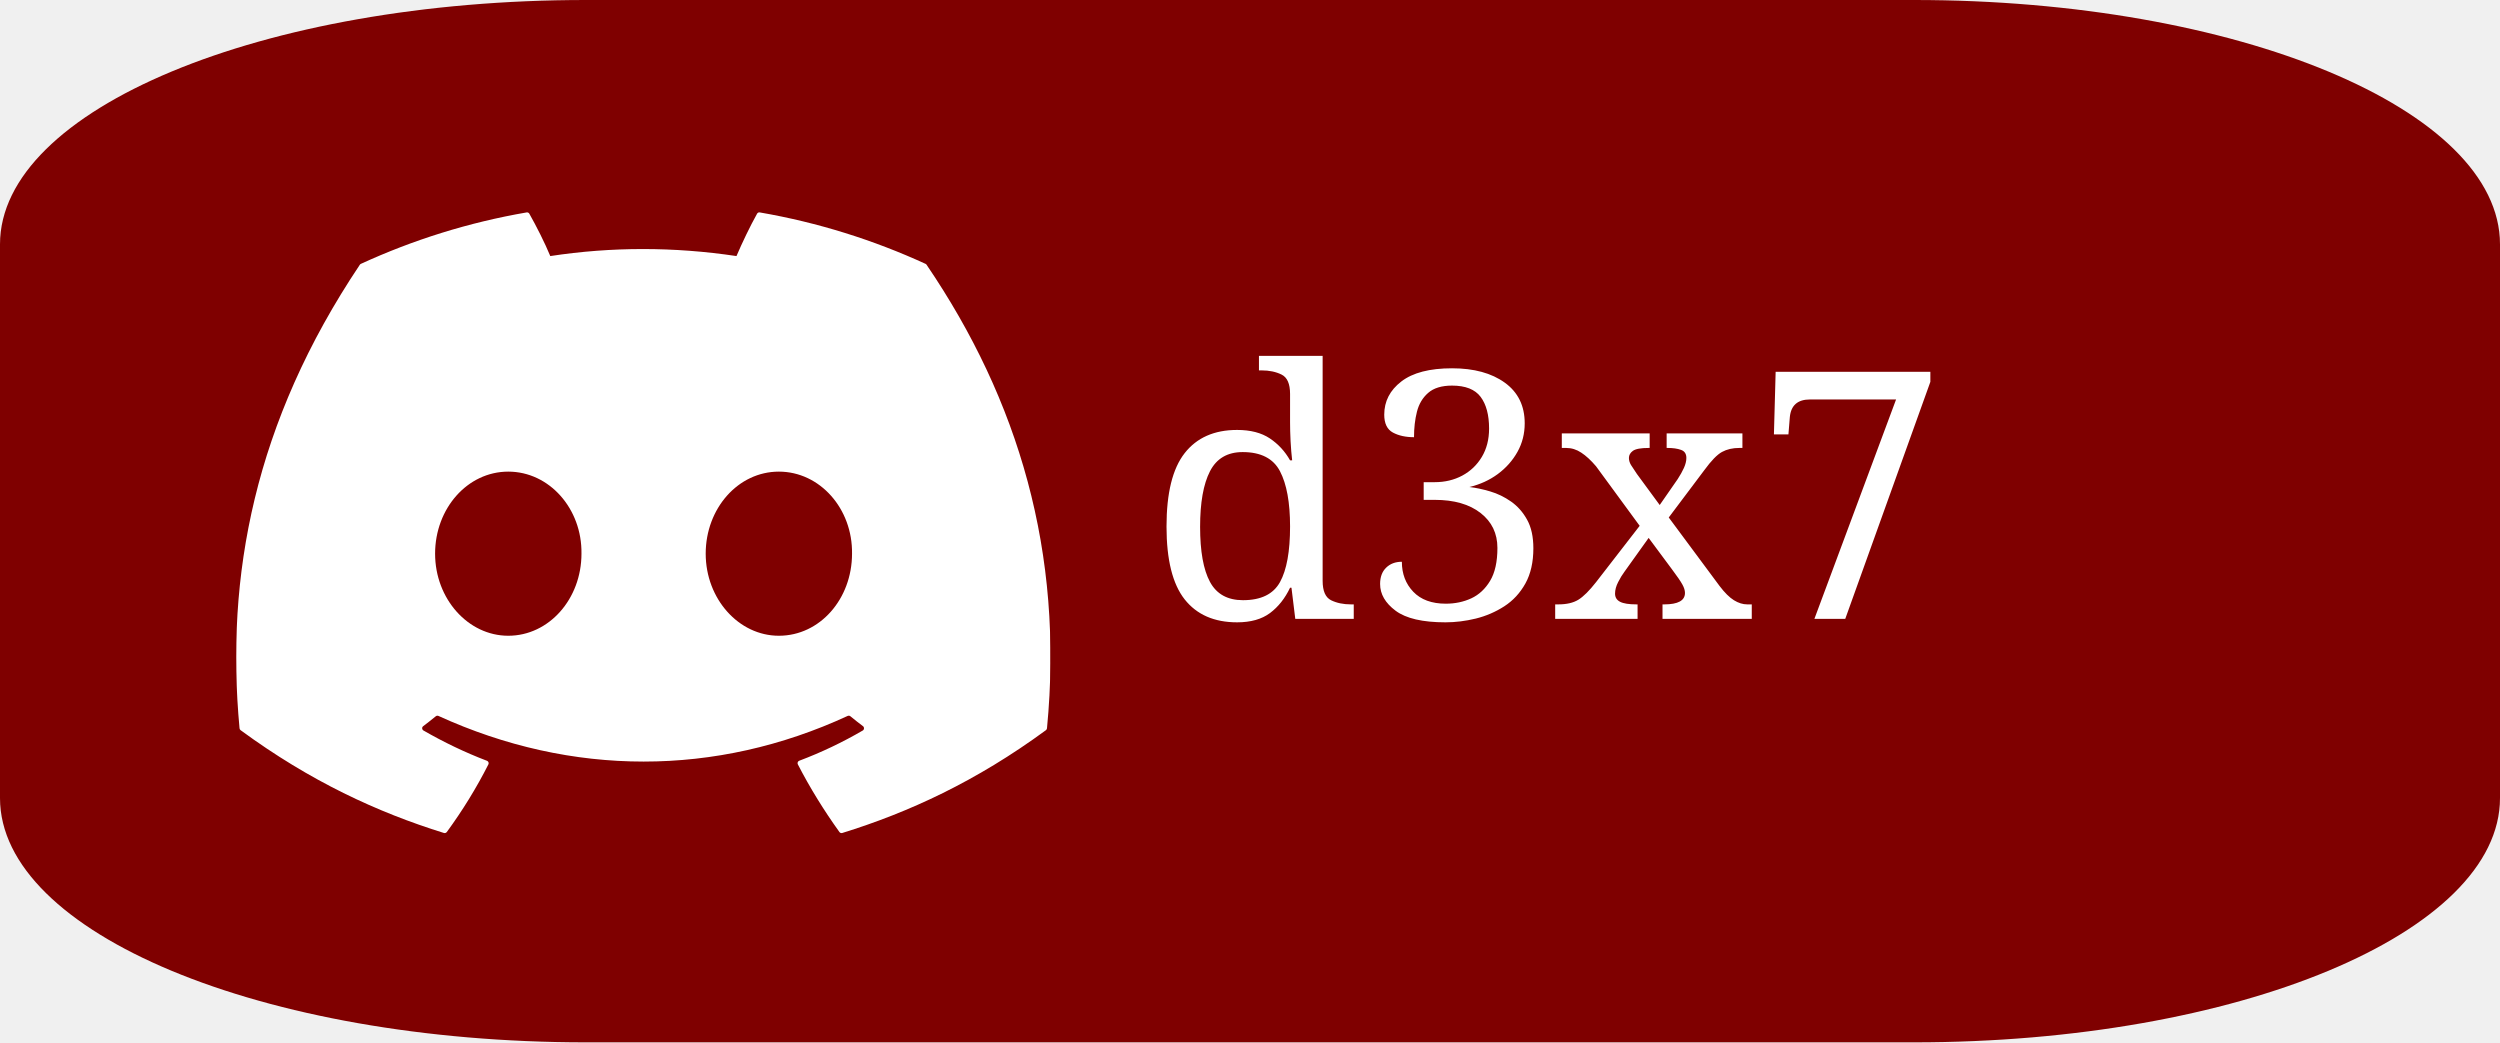
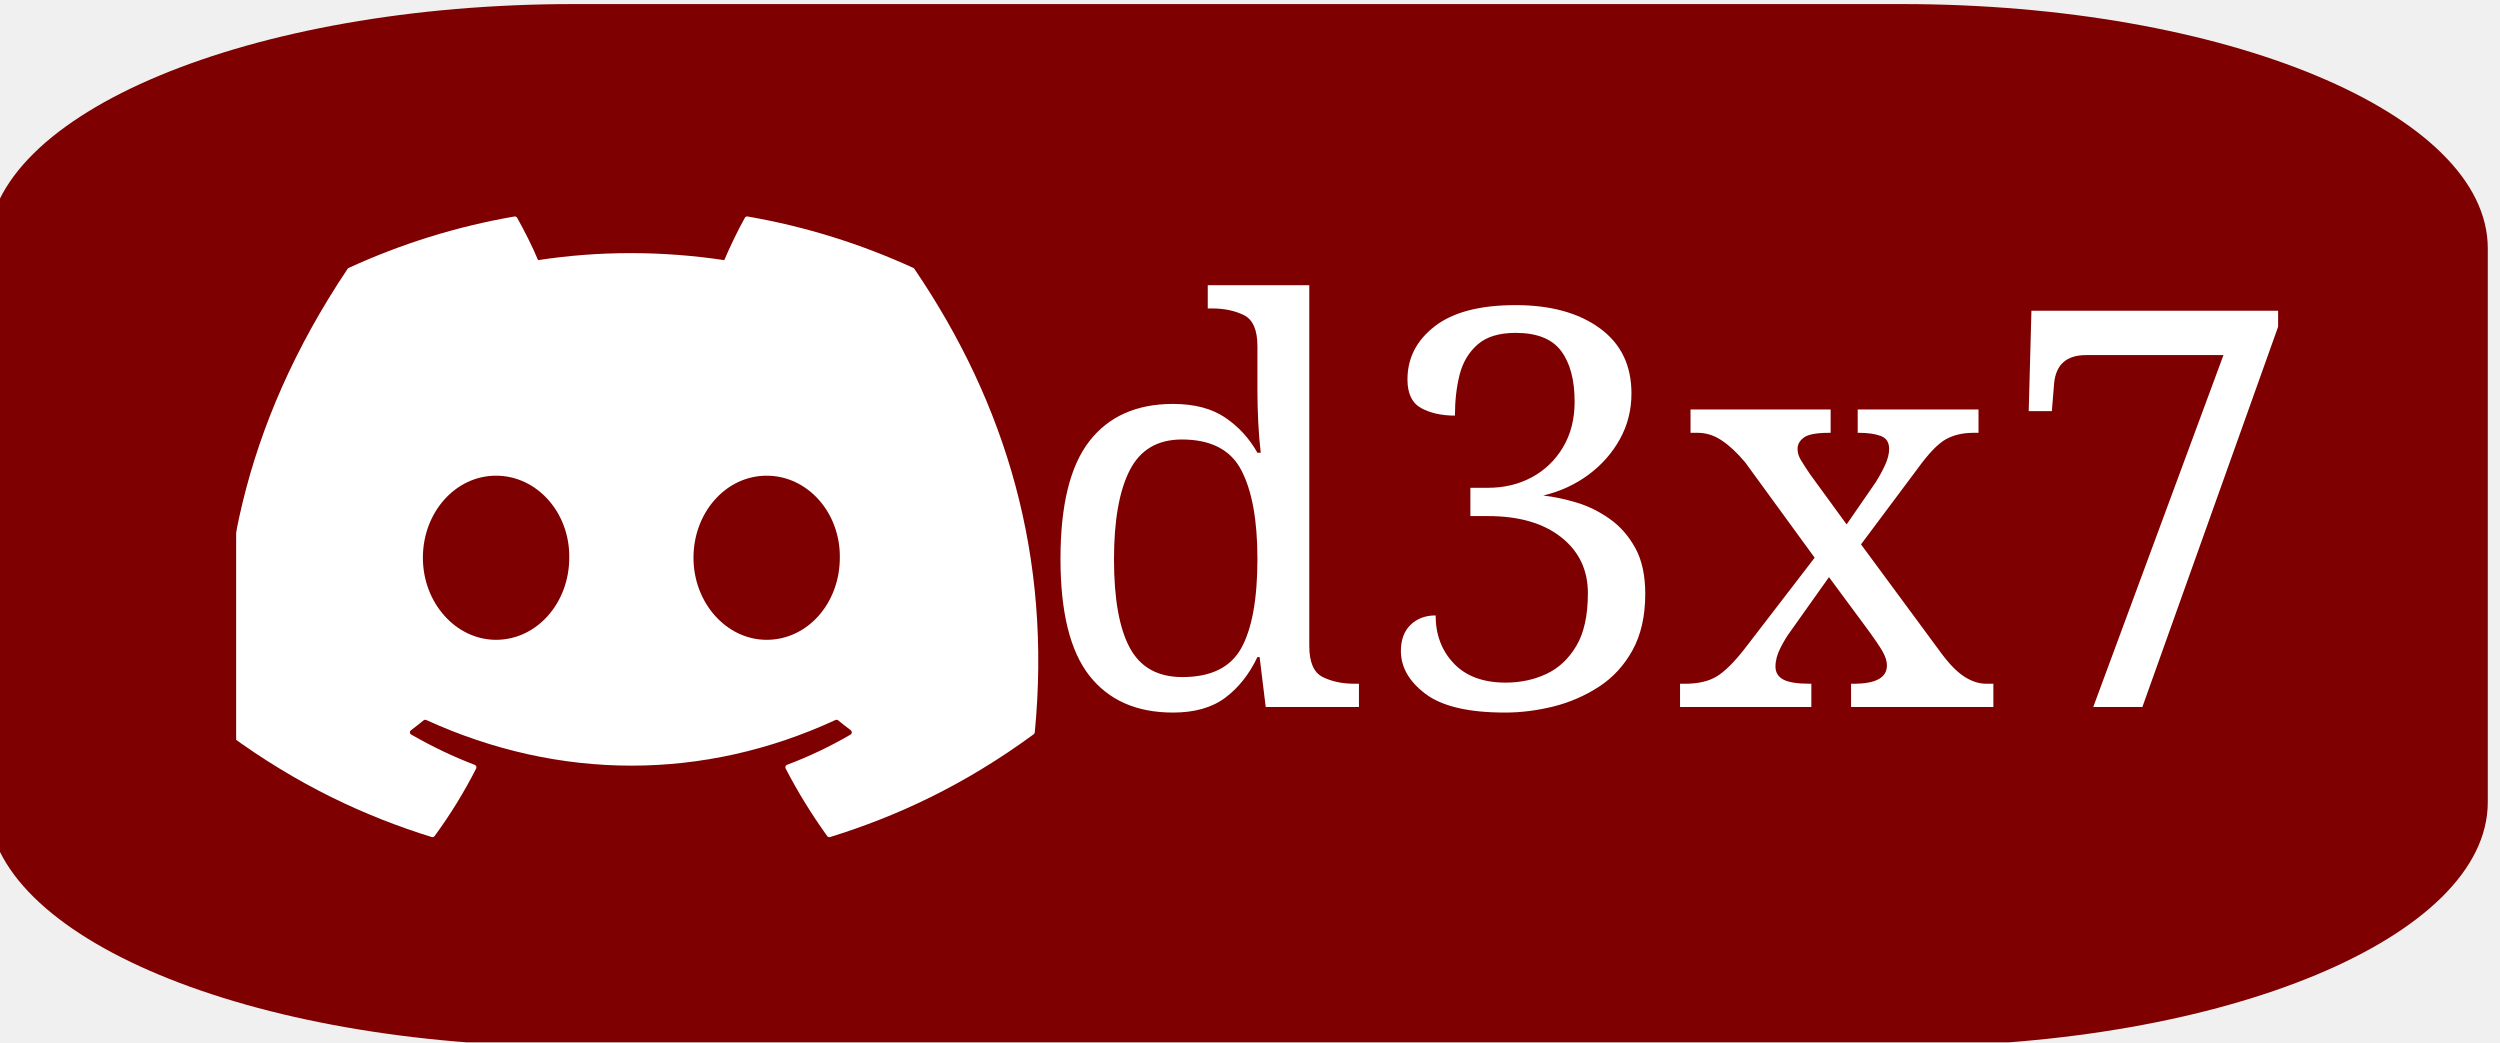
<svg xmlns="http://www.w3.org/2000/svg" width="614" height="256">
  <defs>
    <clipPath id="clip0_1_2">
      <rect fill="white" height="256" id="svg_1" width="614" />
    </clipPath>
  </defs>
  <g class="layer">
    <g clip-path="url(#clip0_1_2)" id="svg_2">
-       <path d="m470.09,0l-326.18,0c-79.48,0 -143.91,26.86 -143.91,60l0,136c0,33.14 64.43,60 143.91,60l326.18,0c79.48,0 143.91,-26.86 143.91,-60l0,-136c0,-33.14 -64.43,-60 -143.91,-60z" fill="#7f0000" id="svg_3" />
+       <path d="m467.09,1l-326.18,0c-79.48,0 -143.91,26.86 -143.91,60l0,136c0,33.14 64.43,60 143.91,60l326.18,0c79.48,0 143.91,-26.86 143.91,-60l0,-136c0,-33.14 -64.43,-60 -143.91,-60z" fill="#7f0000" id="svg_3" transform="matrix(1 0 0 1 0 0)" />
      <mask height="155" id="mask0_1_2" maskUnits="userSpaceOnUse" width="200" x="58" y="51">
        <path d="m258,51l-200,0l0,154.93l200,0l0,-154.93z" fill="white" id="svg_4" />
      </mask>
      <g id="svg_5" mask="url(#mask0_1_2)">
-         <path d="m227.31,64.8c-12.75,-5.85 -26.42,-10.16 -40.71,-12.63c-0.26,-0.05 -0.52,0.07 -0.66,0.31c-1.75,3.13 -3.7,7.21 -5.06,10.41c-15.38,-2.3 -30.67,-2.3 -45.73,0c-1.36,-3.28 -3.38,-7.28 -5.15,-10.41c-0.13,-0.23 -0.39,-0.35 -0.65,-0.31c-14.28,2.46 -27.95,6.77 -40.71,12.63c-0.11,0.04 -0.2,0.12 -0.27,0.23c-25.93,38.73 -33.03,76.52 -29.54,113.83c0.01,0.19 0.11,0.36 0.26,0.47c17.1,12.56 33.67,20.19 49.94,25.25c0.26,0.08 0.53,-0.02 0.7,-0.23c3.85,-5.26 7.27,-10.8 10.22,-16.62c0.17,-0.34 0,-0.75 -0.35,-0.88c-5.44,-2.07 -10.62,-4.58 -15.6,-7.44c-0.4,-0.23 -0.43,-0.79 -0.06,-1.06c1.04,-0.79 2.09,-1.61 3.09,-2.43c0.18,-0.15 0.44,-0.18 0.65,-0.09c32.73,14.95 68.17,14.95 100.51,0c0.21,-0.1 0.47,-0.07 0.66,0.08c1,0.83 2.05,1.65 3.1,2.44c0.36,0.27 0.34,0.83 -0.05,1.06c-4.99,2.91 -10.16,5.37 -15.61,7.43c-0.36,0.13 -0.51,0.55 -0.34,0.89c3,5.81 6.43,11.35 10.21,16.61c0.15,0.22 0.44,0.32 0.7,0.24c16.34,-5.06 32.91,-12.69 50.02,-25.25c0.15,-0.11 0.24,-0.28 0.26,-0.46c4.17,-43.14 -6.99,-80.61 -29.57,-113.84c-0.06,-0.11 -0.15,-0.19 -0.26,-0.23zm-102.48,91.34c-9.85,0 -17.97,-9.05 -17.97,-20.16c0,-11.11 7.96,-20.15 17.97,-20.15c10.09,0 18.14,9.12 17.98,20.15c0,11.11 -7.97,20.16 -17.98,20.16zm66.46,0c-9.85,0 -17.97,-9.05 -17.97,-20.16c0,-11.11 7.96,-20.15 17.97,-20.15c10.09,0 18.13,9.12 17.97,20.15c0,11.11 -7.88,20.16 -17.97,20.16z" fill="white" id="svg_6" />
+         <path d="m224.31,65.8c-12.75,-5.85 -26.42,-10.16 -40.71,-12.63c-0.26,-0.05 -0.52,0.07 -0.66,0.31c-1.75,3.13 -3.7,7.21 -5.06,10.41c-15.38,-2.3 -30.67,-2.3 -45.73,0c-1.36,-3.28 -3.38,-7.28 -5.15,-10.41c-0.13,-0.23 -0.39,-0.35 -0.65,-0.31c-14.28,2.46 -27.95,6.77 -40.71,12.63c-0.11,0.04 -0.2,0.12 -0.27,0.23c-25.93,38.73 -33.03,76.52 -29.54,113.83c0.01,0.19 0.11,0.36 0.26,0.47c17.1,12.56 33.67,20.19 49.94,25.25c0.26,0.08 0.53,-0.02 0.7,-0.23c3.85,-5.26 7.27,-10.8 10.22,-16.62c0.17,-0.34 0,-0.75 -0.35,-0.88c-5.44,-2.07 -10.62,-4.58 -15.6,-7.44c-0.4,-0.23 -0.43,-0.79 -0.06,-1.06c1.04,-0.79 2.09,-1.61 3.09,-2.43c0.18,-0.15 0.44,-0.18 0.65,-0.09c32.73,14.95 68.17,14.95 100.51,0c0.21,-0.1 0.47,-0.07 0.66,0.08c1,0.83 2.05,1.65 3.1,2.44c0.36,0.27 0.34,0.83 -0.05,1.06c-4.99,2.91 -10.16,5.37 -15.61,7.43c-0.36,0.13 -0.51,0.55 -0.34,0.89c3,5.81 6.43,11.35 10.21,16.61c0.15,0.22 0.44,0.32 0.7,0.24c16.34,-5.06 32.91,-12.69 50.02,-25.25c0.15,-0.11 0.24,-0.28 0.26,-0.46c4.17,-43.14 -6.99,-80.61 -29.57,-113.84c-0.06,-0.11 -0.15,-0.19 -0.26,-0.23zm-102.48,91.34c-9.85,0 -17.97,-9.05 -17.97,-20.16c0,-11.11 7.96,-20.15 17.97,-20.15c10.09,0 18.14,9.12 17.98,20.15c0,11.11 -7.97,20.16 -17.98,20.16zm66.46,0c-9.85,0 -17.97,-9.05 -17.97,-20.16c0,-11.11 7.96,-20.15 17.97,-20.15c10.09,0 18.13,9.12 17.97,20.15c0,11.11 -7.88,20.16 -17.97,20.16z" fill="white" id="svg_6" />
      </g>
-       <text fill="#ffffff" font-family="Serif" font-size="85" id="svg_9" stroke-width="0" text-anchor="middle" x="380" xml:space="preserve" y="152">d3x7</text>
+       <text fill="#ffffff" font-family="Serif" font-size="130" id="svg_8" stroke-width="0" text-anchor="middle" transform="matrix(1.04231 0 0 1.0487 -11.8046 -2.53577)" x="404.2" xml:space="preserve" y="168">d3x7</text>
    </g>
  </g>
</svg>
